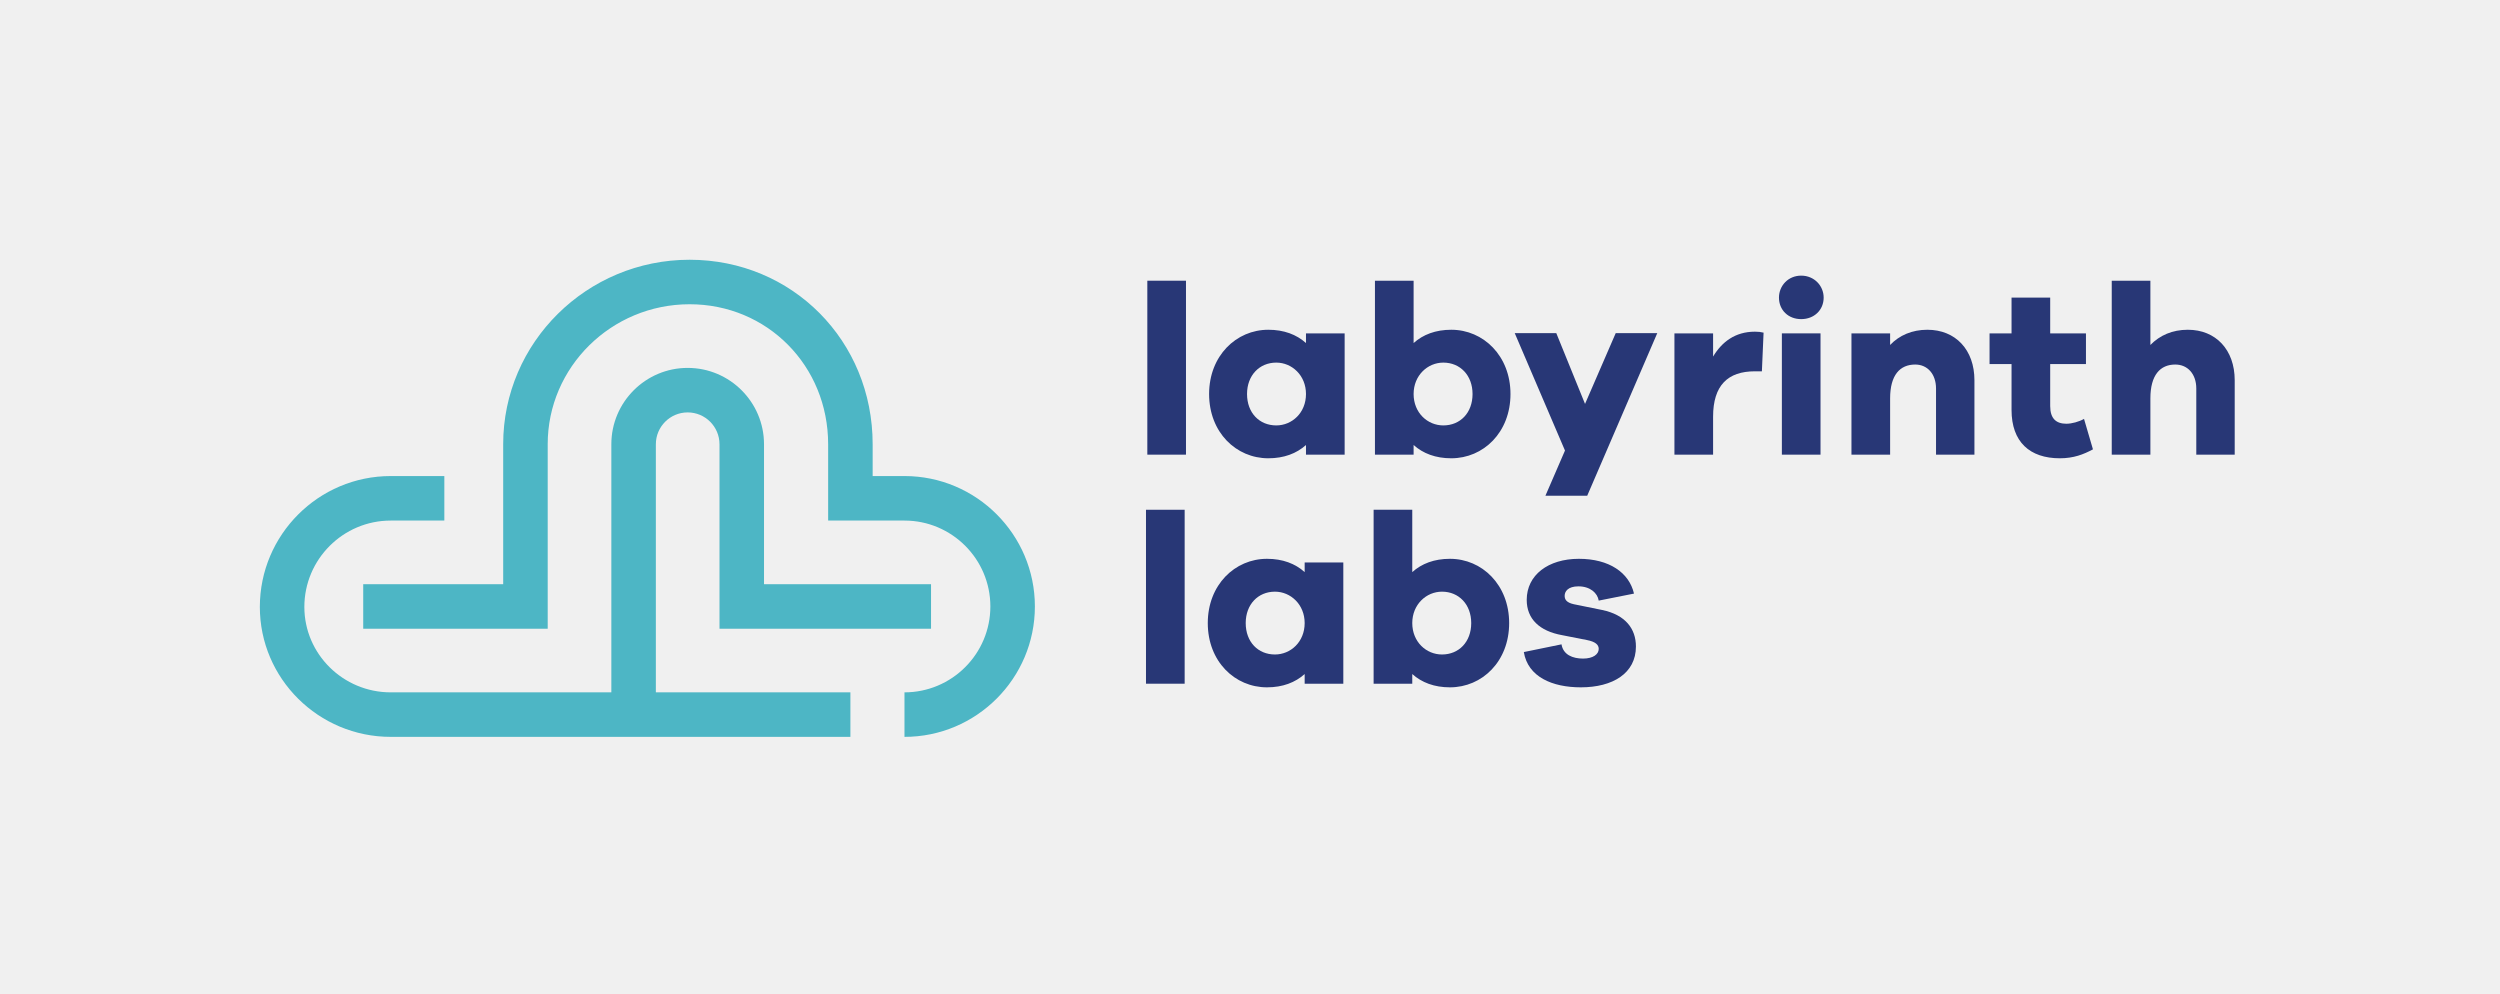
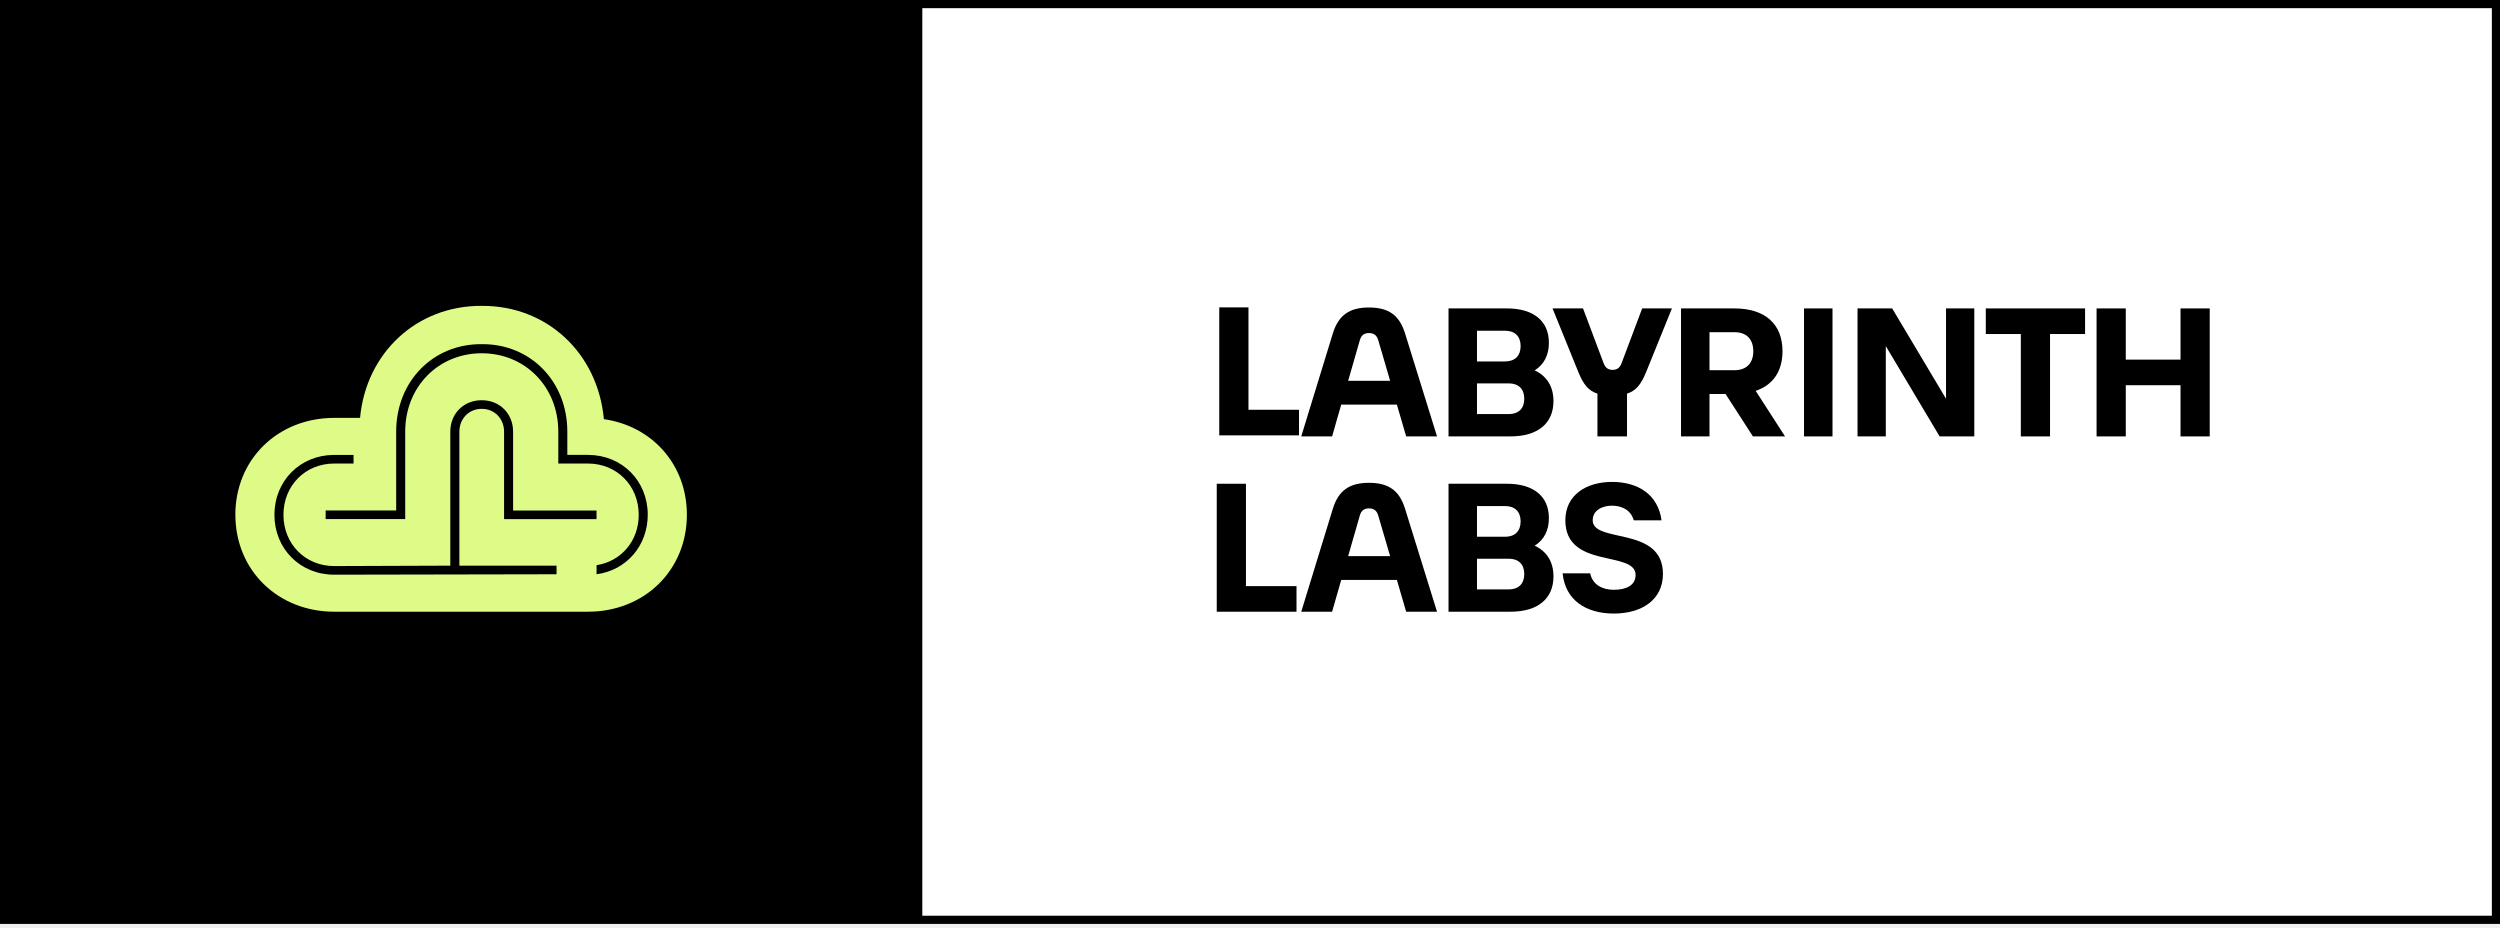
- <svg xmlns="http://www.w3.org/2000/svg" version="1.1" id="svg2" xml:space="preserve" width="1706.667" height="677.96" viewBox="0 0 1706.667 677.96">
-   <defs id="defs6" />
-   <g id="g10" transform="matrix(1.333333,0,0,-1.333333,0,677.96)">
-     <g id="g12" transform="scale(0.1)">
-       <path d="m 4630.92,2647.32 h -162.91 v 162.91 c 0,529.68 -411.7,944.55 -937.25,944.55 -526.31,0 -954.45,-423.73 -954.45,-944.55 h 0.04 v -716.65 h -716.68 v -227.91 h 944.59 v 944.56 h -0.04 c 0,395.17 325.92,716.7 726.54,716.7 397.76,0 709.34,-314.83 709.34,-716.7 V 2419.4 h 390.82 c 242.48,0 439.77,-197.33 439.77,-439.79 0,-242.53 -197.29,-439.77 -439.77,-439.77 v -227.9 c 368.16,0 667.68,299.5 667.68,667.67 0,368.24 -299.52,667.71 -667.68,667.71" style="fill:#4db6c5;fill-opacity:1;fill-rule:nonzero;stroke:none" id="path14" />
-       <path d="m 3357.99,2810.23 c 0,89.84 73.06,162.96 162.88,162.96 89.85,0 162.96,-73.12 162.96,-162.96 v -944.56 h 1083.03 v 227.91 h -855.12 v 716.65 c 0,215.53 -175.35,390.82 -390.87,390.82 -215.44,0 -390.78,-175.29 -390.78,-390.82 V 1539.84 H 2000.53 c -243.81,0 -442.22,196.21 -442.22,437.28 0,243.91 198.41,442.28 442.22,442.28 h 274.48 v 227.92 h -274.48 c -369.53,0 -670.12,-300.66 -670.12,-670.2 0,-366.75 300.59,-665.18 670.12,-665.18 h 2353.51 v 227.9 h -996.05 v 1270.39" style="fill:#4db6c5;fill-opacity:1;fill-rule:nonzero;stroke:none" id="path16" />
-       <path d="m 5874.33,2756.87 h 197.9 v 890.61 h -197.9 v -890.61" style="fill:#283776;fill-opacity:1;fill-rule:nonzero;stroke:none" id="path18" />
-       <path d="m 6534.52,2906.56 c -86.57,0 -149.69,64.28 -149.69,160.78 0,95.25 63.12,160.82 149.69,160.82 80.37,0 152.12,-65.57 152.12,-160.82 0,-96.5 -71.75,-160.78 -152.12,-160.78 z m 152.12,421.76 c -48.2,43.33 -112.54,68.04 -192.93,68.04 -164.54,0 -303.08,-133.6 -303.08,-329.02 0,-196.66 138.54,-329.05 303.08,-329.05 80.39,0 144.73,24.71 192.93,67.99 v -49.41 h 197.94 v 620.98 h -197.94 v -49.53" style="fill:#283776;fill-opacity:1;fill-rule:nonzero;stroke:none" id="path20" />
-       <path d="m 7389.79,2906.56 c -80.43,0 -152.12,64.28 -152.12,160.78 0,95.25 71.69,160.82 152.12,160.82 86.57,0 149.68,-65.57 149.68,-160.82 0,-96.5 -63.11,-160.78 -149.68,-160.78 z m 40.78,489.8 c -80.36,0 -144.71,-24.71 -192.9,-68.04 v 319.16 h -197.95 v -890.61 h 197.95 v 49.41 c 48.19,-43.28 112.54,-67.99 192.9,-67.99 164.52,0 303.09,132.39 303.09,329.05 0,195.42 -138.57,329.02 -303.09,329.02" style="fill:#283776;fill-opacity:1;fill-rule:nonzero;stroke:none" id="path22" />
-       <path d="m 8115.39,3016.62 -147.21,362.44 h -212.75 l 257.3,-601.19 -100.21,-231.34 h 214.02 l 358.7,832.53 h -212.76 l -157.09,-362.44" style="fill:#283776;fill-opacity:1;fill-rule:nonzero;stroke:none" id="path24" />
-       <path d="m 8771.02,3259.1 v 118.75 h -197.93 v -620.98 h 197.93 v 194.18 c 0,160.8 75.44,232.55 213.99,232.55 h 35.87 l 8.62,197.94 c -14.8,3.71 -27.19,4.98 -44.49,4.98 -101.44,0 -169.47,-53.23 -213.99,-127.42" style="fill:#283776;fill-opacity:1;fill-rule:nonzero;stroke:none" id="path26" />
-       <path d="m 9123.16,2756.87 h 197.89 v 620.98 h -197.89 v -620.98" style="fill:#283776;fill-opacity:1;fill-rule:nonzero;stroke:none" id="path28" />
-       <path d="m 9222.07,3673.47 c -66.79,0 -113.77,-51.96 -113.77,-112.56 0,-63.11 46.98,-110.1 113.77,-110.1 66.83,0 115.07,46.99 115.07,110.1 0,60.6 -48.24,112.56 -115.07,112.56" style="fill:#283776;fill-opacity:1;fill-rule:nonzero;stroke:none" id="path30" />
-       <path d="m 9867.89,3396.36 c -77.93,0 -143.49,-28.41 -190.47,-77.89 v 59.38 h -197.96 v -620.98 h 197.96 v 288.2 c 0,119.96 50.68,173.19 128.62,173.19 63.08,0 106.41,-49.48 106.41,-122.48 v -338.91 h 196.65 v 380.97 c 0,155.87 -96.5,258.52 -241.21,258.52" style="fill:#283776;fill-opacity:1;fill-rule:nonzero;stroke:none" id="path32" />
-       <path d="m 10579.9,2915.17 c -52,0 -82.9,25.98 -82.9,90.33 v 215.24 h 183.1 v 157.11 H 10497 v 183.06 h -197.9 v -183.06 h -112.6 v -157.11 h 112.6 v -235.03 c 0,-163.29 92.8,-247.42 247.4,-247.42 70.5,0 121.2,19.79 169.4,45.77 l -45.7,155.88 c -26,-14.83 -63.1,-24.77 -90.3,-24.77" style="fill:#283776;fill-opacity:1;fill-rule:nonzero;stroke:none" id="path34" />
-       <path d="m 11201.7,3396.36 c -79.2,0 -143.5,-28.41 -191.7,-77.89 v 329.01 h -197.9 v -890.61 h 197.9 v 288.2 c 0,119.96 50.7,173.19 127.4,173.19 64.3,0 107.6,-49.48 107.6,-122.48 v -338.91 h 196.7 v 380.97 c 0,155.87 -96.5,258.52 -240,258.52" style="fill:#283776;fill-opacity:1;fill-rule:nonzero;stroke:none" id="path36" />
-       <path d="m 5867.48,1584.12 h 197.94 v 890.63 h -197.94 v -890.63" style="fill:#283776;fill-opacity:1;fill-rule:nonzero;stroke:none" id="path38" />
-       <path d="m 6527.71,1733.71 c -86.62,0 -149.68,64.38 -149.68,160.84 0,95.25 63.06,160.82 149.68,160.82 80.39,0 152.18,-65.57 152.18,-160.82 0,-96.46 -71.79,-160.84 -152.18,-160.84 z m 152.18,421.87 c -48.26,43.34 -112.6,68.03 -192.97,68.03 -164.56,0 -303.09,-133.6 -303.09,-329.06 0,-196.66 138.53,-329.01 303.09,-329.01 80.37,0 144.71,24.75 192.97,68.05 v -49.47 h 197.89 v 620.93 h -197.89 v -49.47" style="fill:#283776;fill-opacity:1;fill-rule:nonzero;stroke:none" id="path40" />
-       <path d="m 7382.99,1733.71 c -80.42,0 -152.18,64.38 -152.18,160.84 0,95.25 71.76,160.82 152.18,160.82 86.56,0 149.69,-65.57 149.69,-160.82 0,-96.46 -63.13,-160.84 -149.69,-160.84 z m 40.84,489.9 c -80.43,0 -144.76,-24.69 -193.02,-68.03 v 319.17 h -197.9 v -890.63 h 197.9 v 49.47 c 48.26,-43.3 112.59,-68.05 193.02,-68.05 164.51,0 303.05,132.35 303.05,329.01 0,195.46 -138.54,329.06 -303.05,329.06" style="fill:#283776;fill-opacity:1;fill-rule:nonzero;stroke:none" id="path42" />
-       <path d="m 8203.96,1961.38 -145.93,29.69 c -39.57,8.62 -46.99,25.97 -46.99,43.33 0,22.23 17.31,48.19 70.48,48.19 60.65,0 97.74,-34.61 103.94,-73.01 l 180.58,35.92 c -24.75,107.64 -127.41,178.11 -282.02,178.11 -157.1,0 -267.21,-82.85 -267.21,-210.28 0,-97.77 65.55,-159.62 180.6,-180.58 l 126.19,-24.77 c 45.77,-8.73 61.86,-24.7 61.86,-45.76 0,-27.21 -28.47,-49.47 -80.44,-49.47 -53.17,0 -101.43,19.73 -110.12,72.92 l -192.92,-39.54 c 21.02,-127.4 145.94,-180.59 291.94,-180.59 163.23,0 282.02,71.74 282.02,209.02 0,91.57 -54.45,162.1 -171.98,186.82" style="fill:#283776;fill-opacity:1;fill-rule:nonzero;stroke:none" id="path44" />
-     </g>
+ <svg xmlns="http://www.w3.org/2000/svg" width="488" height="181" viewBox="0 0 488 181" fill="none">
+   <g clip-path="url(#clip0_8555_7781)">
+     <path d="M488 0H180V180.35H488V0Z" fill="white" />
+     <path d="M180 0H0V180H180V0Z" fill="black" />
+     <path d="M238 60H243.7V79.987H253.567V84.983H238V60Z" fill="black" />
+     <path d="M267.219 60.023C271.064 60.023 273.168 61.523 274.27 65.092L280.507 85.186H274.485L272.67 78.977H261.807L260.026 85.186H254.004L260.167 65.092C261.27 61.523 263.408 60.023 267.219 60.023ZM271.352 74.333L269.034 66.408C268.751 65.444 268.18 65.014 267.219 65.014C266.257 65.014 265.721 65.444 265.438 66.408L263.159 74.333H271.352Z" fill="black" />
+     <path d="M282.752 60.203H294.151C299.353 60.203 302.345 62.667 302.345 66.911C302.345 69.336 301.384 71.159 299.568 72.299C301.955 73.404 303.238 75.477 303.238 78.293C303.238 82.649 300.173 85.181 294.864 85.181H282.752V60.198V60.203ZM293.795 70.553C295.718 70.553 296.826 69.448 296.826 67.556C296.826 65.664 295.723 64.559 293.795 64.559H288.31V70.553H293.795ZM294.508 80.83C296.43 80.83 297.538 79.725 297.538 77.833C297.538 75.941 296.435 74.836 294.508 74.836H288.31V80.83H294.508Z" fill="black" />
+     <path d="M303.057 60.204H309.006L313.032 70.911C313.354 71.767 313.886 72.197 314.779 72.197C315.672 72.197 316.204 71.767 316.526 70.911L320.552 60.204H326.359L321.265 72.769C320.303 75.091 319.303 76.304 317.595 76.837V85.187H311.822V76.837C310.114 76.299 309.113 75.086 308.152 72.769L303.057 60.204Z" fill="black" />
+     <path d="M328.136 60.204H338.574C344.523 60.204 347.944 63.24 347.944 68.555C347.944 72.481 346.089 75.155 342.707 76.299L348.441 85.187H342.171L336.827 76.905H333.694V85.187H328.136V60.204ZM338.574 72.265C340.892 72.265 342.244 70.911 342.244 68.555C342.244 66.198 340.892 64.844 338.574 64.844H333.694V72.265H338.574Z" fill="black" />
+     <path d="M352.146 60.204H357.704V85.187H352.146V60.204Z" fill="black" />
+     <path d="M362.584 60.204H369.352L379.864 77.834V60.204H385.383V85.187H378.614L368.108 67.557V85.187H362.589V60.204H362.584Z" fill="black" />
+     <path d="M394.47 65.201H387.628V60.204H407.006V65.201H400.165V85.187H394.465V65.201H394.47Z" fill="black" />
+     <path d="M409.251 60.204H414.951V70.197H425.638V60.204H431.338V85.187H425.638V75.194H414.951V85.187H409.251V60.204Z" fill="black" />
+     <path d="M237.509 94.427H243.209V114.413H253.077V119.41H237.509V94.427Z" fill="black" />
+     <path d="M267.219 94.246C271.064 94.246 273.168 95.747 274.27 99.316L280.507 119.41H274.485L272.67 113.201H261.807L260.026 119.41H254.004L260.167 99.316C261.27 95.747 263.408 94.246 267.219 94.246ZM271.352 108.556L269.034 100.631C268.751 99.668 268.18 99.238 267.219 99.238C266.257 99.238 265.721 99.668 265.438 100.631L263.159 108.556H271.352Z" fill="black" />
+     <path d="M282.752 94.427H294.151C299.353 94.427 302.345 96.891 302.345 101.135C302.345 103.56 301.384 105.383 299.568 106.522C301.955 107.627 303.238 109.7 303.238 112.516C303.238 116.872 300.173 119.405 294.864 119.405H282.752V94.422V94.427ZM293.795 104.777C295.718 104.777 296.826 103.672 296.826 101.78C296.826 99.888 295.723 98.783 293.795 98.783H288.31V104.777H293.795ZM294.508 115.054C296.43 115.054 297.538 113.949 297.538 112.057C297.538 110.165 296.435 109.06 294.508 109.06H288.31V115.054H294.508Z" fill="black" />
+     <path d="M315.028 119.766C309.577 119.766 305.551 117.16 305.019 111.914H310.397C310.895 114.163 312.783 115.127 315.028 115.127C317.488 115.127 319.269 114.232 319.269 112.237C319.269 107.382 305.556 111.166 305.556 101.564C305.556 96.641 309.616 94.069 314.677 94.069C319.737 94.069 323.656 96.533 324.329 101.564H318.913C318.342 99.565 316.595 98.709 314.672 98.709C312.749 98.709 310.895 99.604 310.895 101.564C310.895 106.131 324.608 102.601 324.608 112.022C324.608 117.053 320.513 119.766 315.023 119.766H315.028Z" fill="black" />
+     <path d="M45.94 100.49C45.94 89.641 54.251 81.57 65.246 81.57H70.282C71.458 68.873 81.359 59.623 94.038 59.706C106.794 59.623 116.7 68.956 117.876 81.819C127.275 83.163 134.078 90.648 134.078 100.485C134.078 111.334 125.767 119.406 114.773 119.406H65.251C54.256 119.406 45.945 111.334 45.945 100.485L45.94 100.49ZM65.246 112.18L108.639 112.097V110.415H89.67V84.263C89.67 81.741 91.515 79.805 94.033 79.805C96.551 79.805 98.395 81.741 98.395 84.263V101.336H116.442V99.654H100.157V84.263C100.157 80.734 97.556 78.123 94.028 78.123C90.5 78.123 87.899 80.729 87.899 84.263V110.415L65.236 110.498C59.614 110.498 55.33 106.21 55.33 100.49C55.33 94.77 59.609 90.482 65.236 90.482H69.013V88.8H65.236C58.604 88.8 53.568 93.846 53.568 100.49C53.568 107.134 58.604 112.18 65.236 112.18H65.246ZM79.095 101.331V84.258C79.095 75.512 85.556 68.956 94.038 68.956C102.519 68.956 108.98 75.517 108.98 84.258V90.482H114.773C120.394 90.482 124.679 94.77 124.679 100.49C124.679 105.619 121.239 109.574 116.451 110.327V112.092C122.244 111.334 126.441 106.543 126.441 100.485C126.441 93.841 121.405 88.796 114.773 88.796H110.742V84.254C110.742 74.417 103.524 67.098 94.038 67.181C84.551 67.098 77.334 74.412 77.334 84.254V99.644H63.567V101.326H79.095V101.331Z" fill="#DDFB86" />
+     <path d="M0 0V180.348H488V0H0ZM178.418 178.749H1.591V1.594H178.418V178.749ZM486.404 178.749H180.013V1.594H486.409V178.749H486.404Z" fill="black" />
  </g>
+   <defs>
+     <clipPath id="clip0_8555_7781">
+       <rect width="488" height="181" fill="white" />
+     </clipPath>
+   </defs>
</svg>
